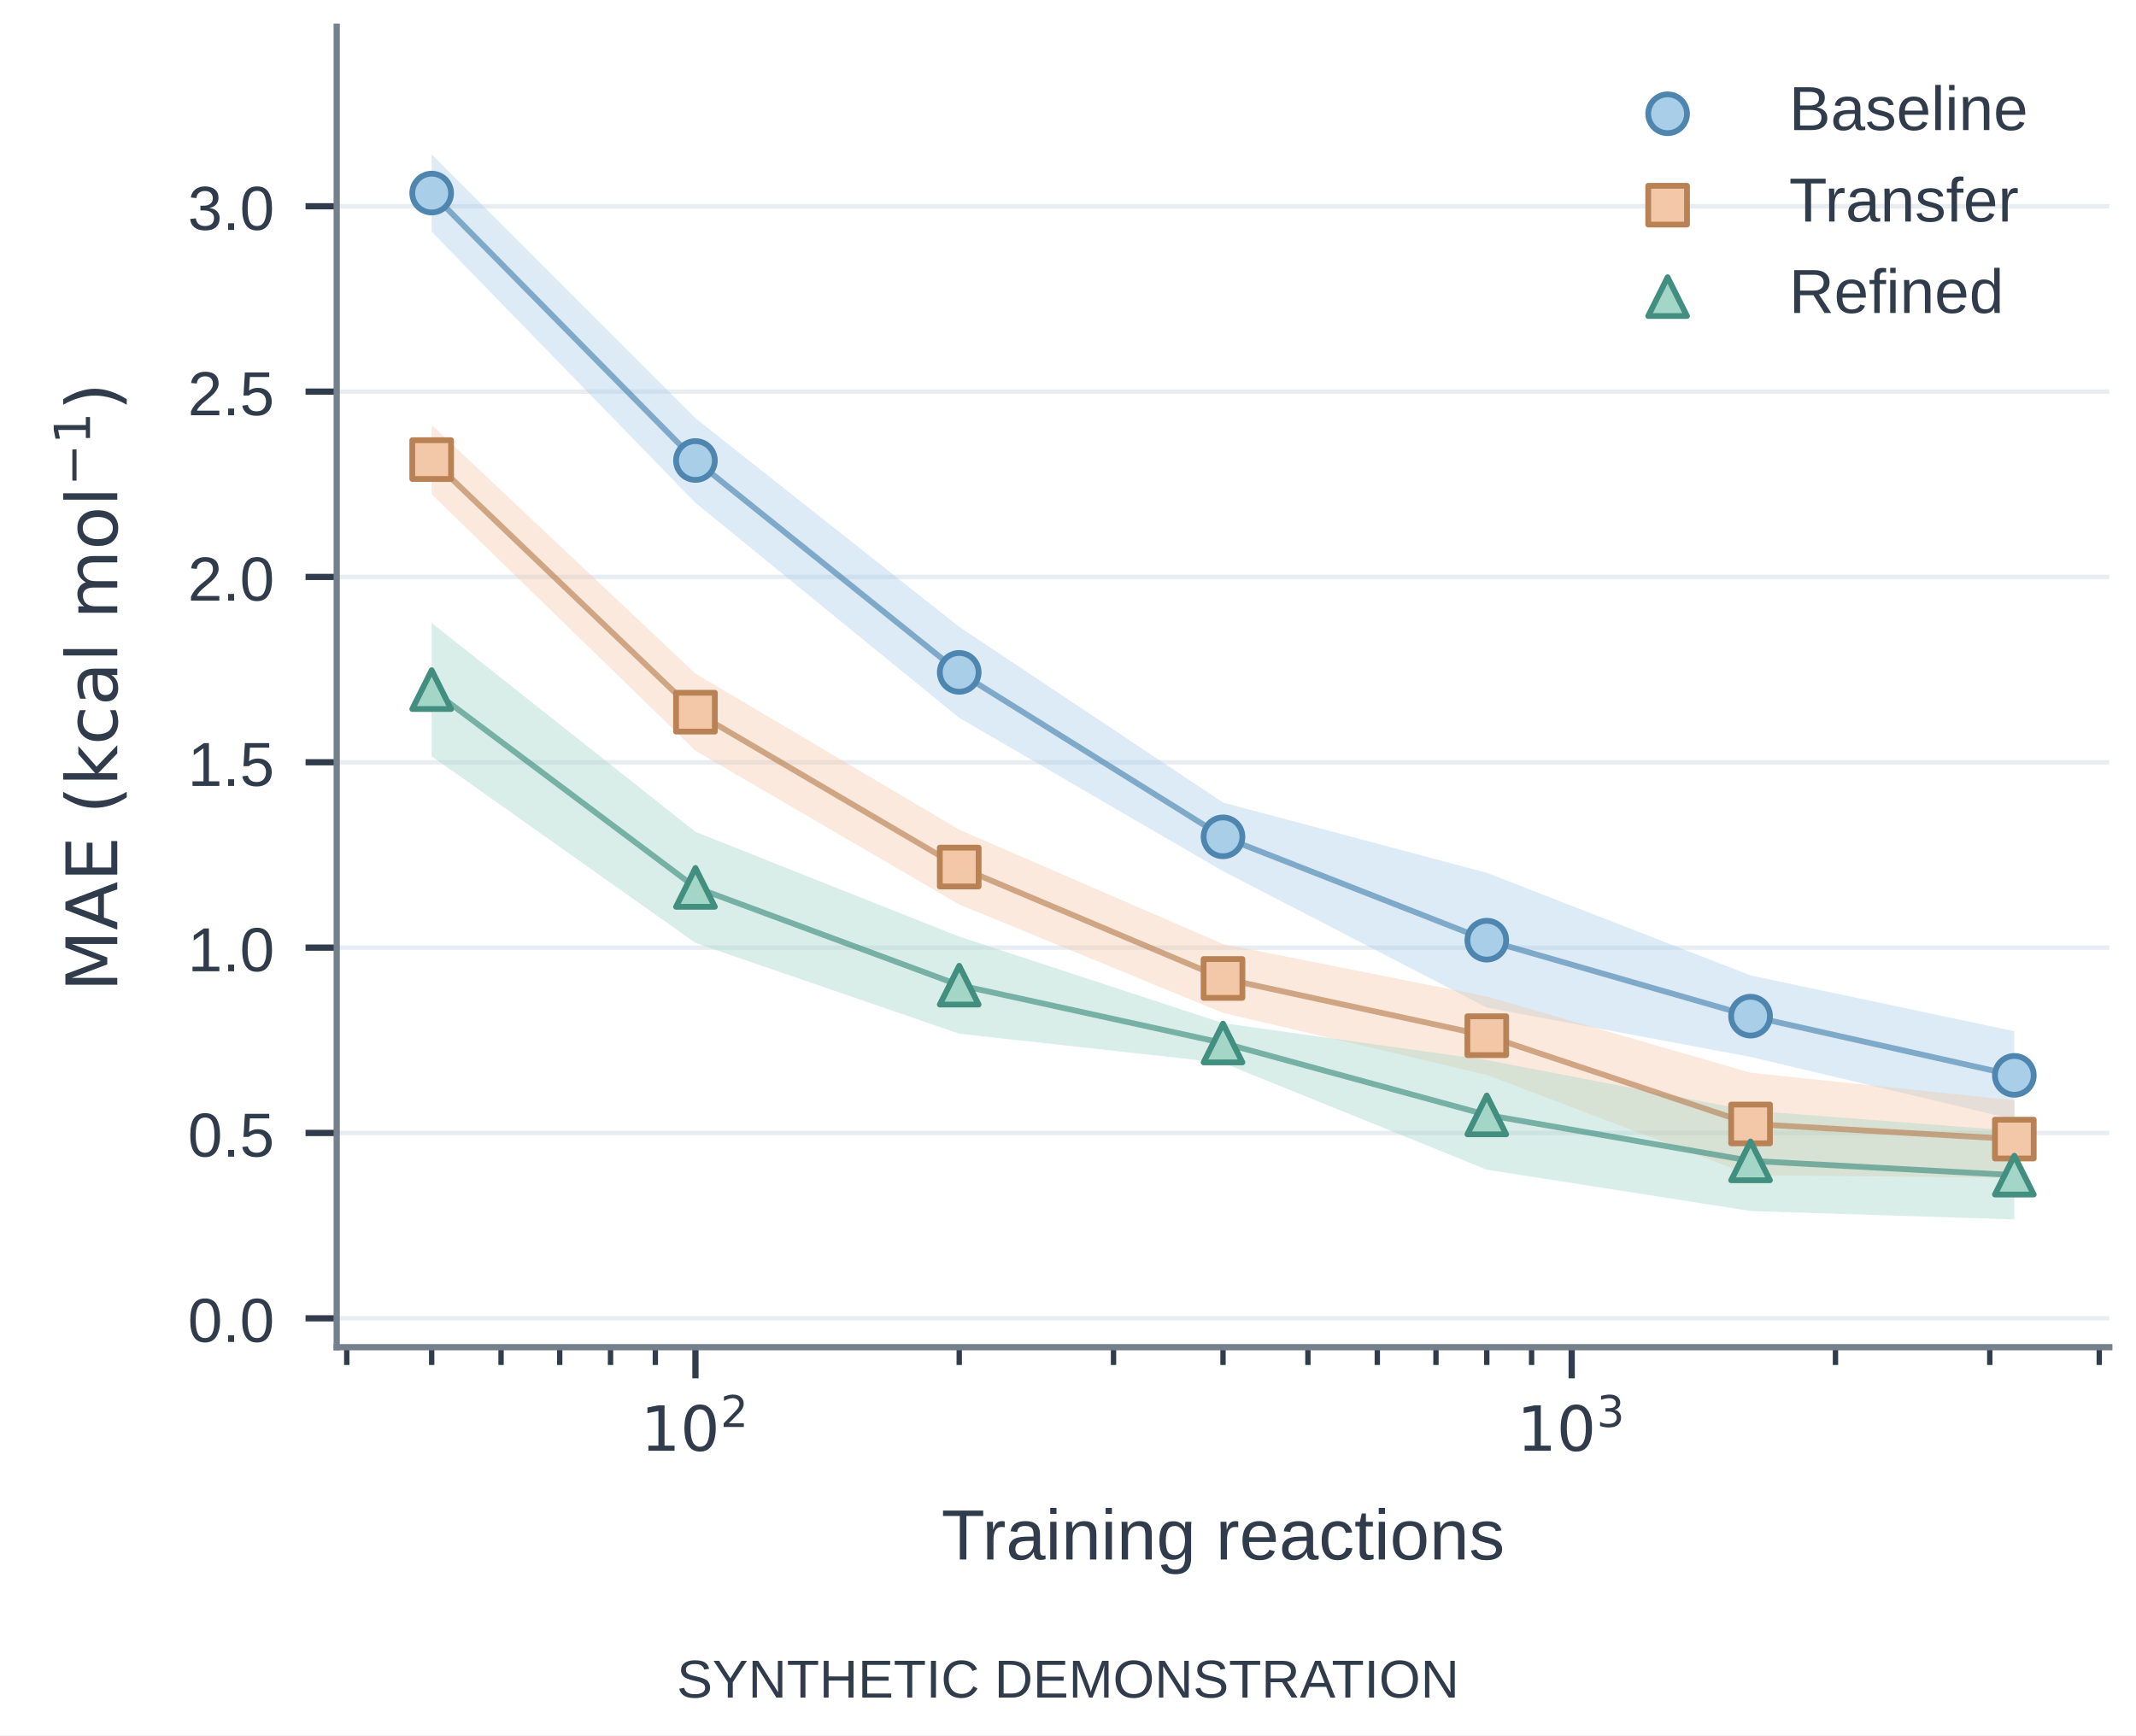
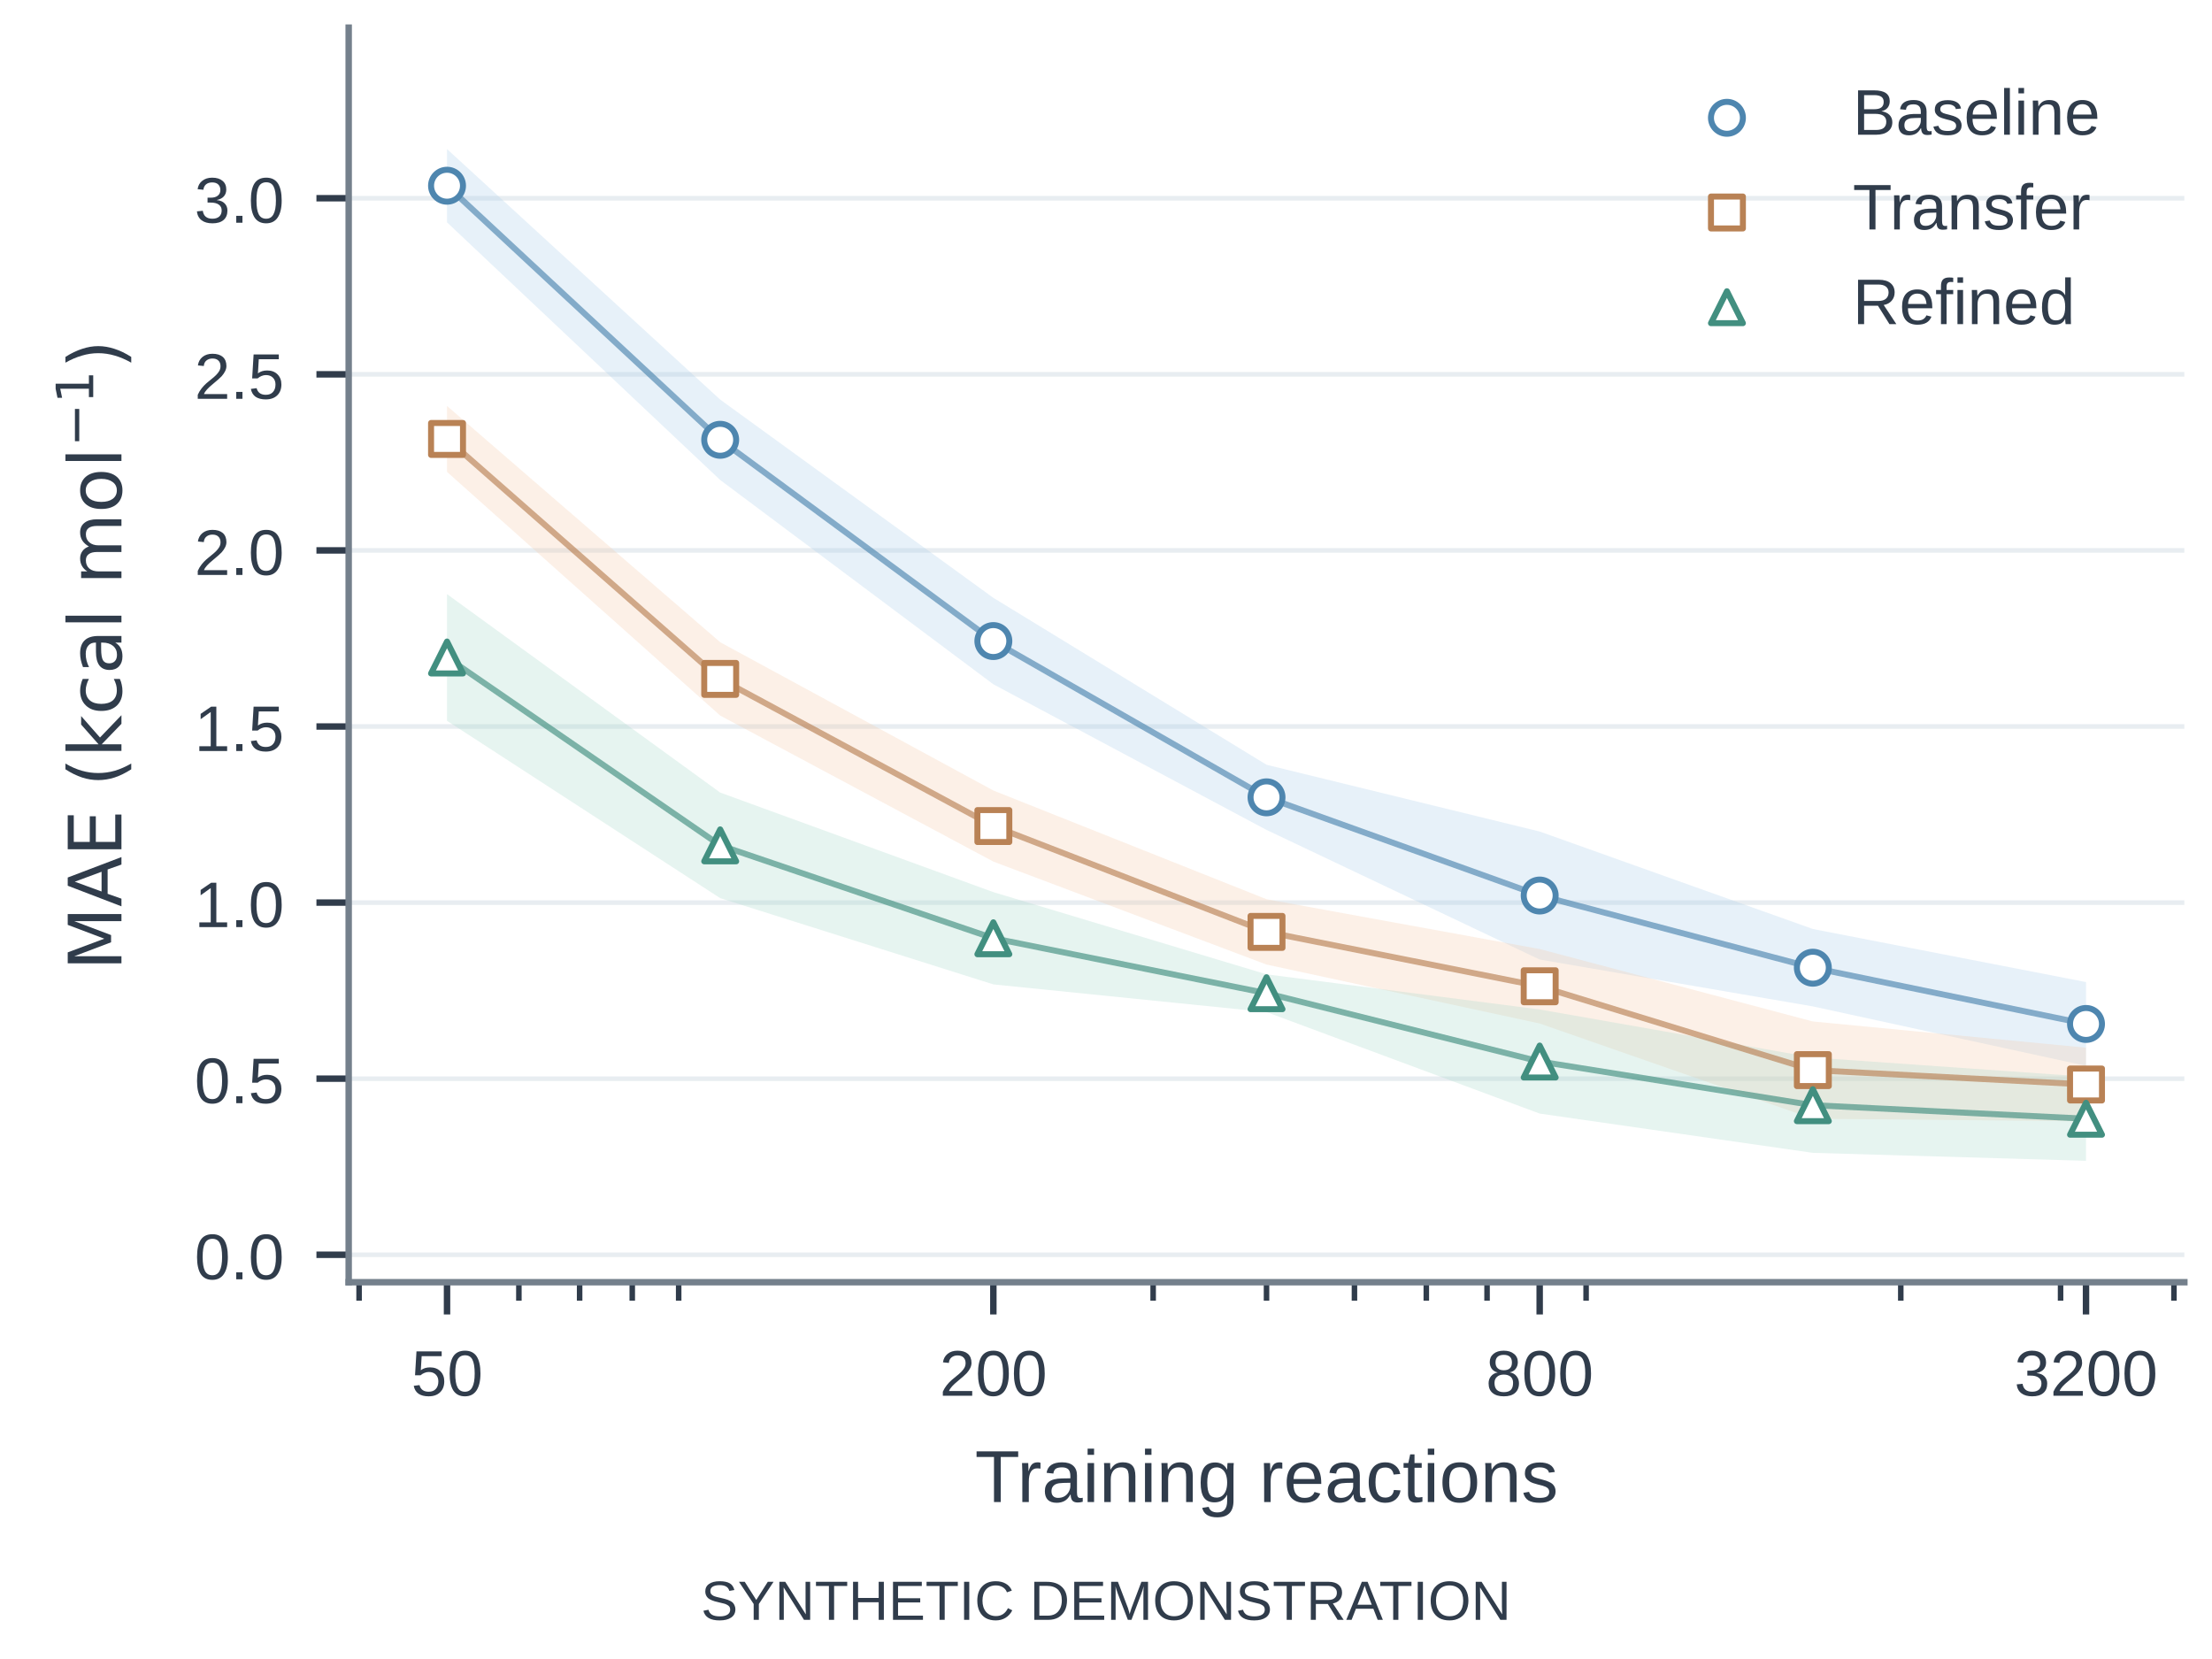
- <svg xmlns="http://www.w3.org/2000/svg" xmlns:xlink="http://www.w3.org/1999/xlink" width="240pt" height="195pt" viewBox="0 0 240 195" version="1.1">
+ <svg xmlns="http://www.w3.org/2000/svg" xmlns:xlink="http://www.w3.org/1999/xlink" width="240pt" height="180pt" viewBox="0 0 240 180" version="1.1">
  <defs>
    <style type="text/css">*{stroke-linejoin: round; stroke-linecap: butt}</style>
  </defs>
  <g id="figure_1">
    <g id="patch_1">
-       <path d="M 0 195  L 240 195  L 240 0  L 0 0  z " style="fill: #ffffff" />
+       <path d="M 0 180  L 240 180  L 240 0  L 0 0  z " style="fill: #ffffff" />
    </g>
    <g id="axes_1">
      <g id="patch_2">
-         <path d="M 37.832 151.383  L 237 151.383  L 237 3  L 37.832 3  z " style="fill: #ffffff" />
+         <path d="M 37.832 139.119  L 237 139.119  L 237 3  L 37.832 3  z " style="fill: #ffffff" />
      </g>
      <g id="matplotlib.axis_1">
        <g id="xtick_1">
          <g id="line2d_1">
            <defs>
-               <path id="mbc8577e9ad" d="M 0 0  L 0 3.5  " style="stroke: #303c4b; stroke-width: 0.7" />
+               <path id="m1148458320" d="M 0 0  L 0 3.5  " style="stroke: #303c4b; stroke-width: 0.7" />
            </defs>
            <g>
-               <use xlink:href="#mbc8577e9ad" x="78.14" y="151.383" style="fill: #303c4b; stroke: #303c4b; stroke-width: 0.7" />
+               <use xlink:href="#m1148458320" x="48.502" y="139.119" style="fill: #303c4b; stroke: #303c4b; stroke-width: 0.7" />
            </g>
          </g>
          <g id="text_1">
-             <g style="fill: #303c4b" transform="translate(71.97995 163.7022)">
-               <text>
-                 <tspan x="0" y="-0.678" style="font-size: 7px; font-family: 'DejaVu Sans'; fill: #303c4b">1</tspan>
-                 <tspan x="4.454" y="-0.678" style="font-size: 7px; font-family: 'DejaVu Sans'; fill: #303c4b">0</tspan>
-                 <tspan x="8.974" y="-3.358" style="font-size: 4.9px; font-family: 'DejaVu Sans'; fill: #303c4b">2</tspan>
-               </text>
-             </g>
+             <text style="font-size: 7px; font-family: 'Liberation Sans', 'DejaVu Sans', 'Arial', 'Helvetica', sans-serif; text-anchor: middle; fill: #303c4b" x="48.502" y="151.438" transform="rotate(-0 48.50193 151.4382)">50</text>
          </g>
        </g>
        <g id="xtick_2">
          <g id="line2d_2">
            <g>
-               <use xlink:href="#mbc8577e9ad" x="176.595" y="151.383" style="fill: #303c4b; stroke: #303c4b; stroke-width: 0.7" />
+               <use xlink:href="#m1148458320" x="107.778" y="139.119" style="fill: #303c4b; stroke: #303c4b; stroke-width: 0.7" />
            </g>
          </g>
          <g id="text_2">
-             <g style="fill: #303c4b" transform="translate(170.4353 163.7022)">
-               <text>
-                 <tspan x="0" y="-0.678" style="font-size: 7px; font-family: 'DejaVu Sans'; fill: #303c4b">1</tspan>
-                 <tspan x="4.454" y="-0.678" style="font-size: 7px; font-family: 'DejaVu Sans'; fill: #303c4b">0</tspan>
-                 <tspan x="8.974" y="-3.358" style="font-size: 4.9px; font-family: 'DejaVu Sans'; fill: #303c4b">3</tspan>
-               </text>
-             </g>
+             <text style="font-size: 7px; font-family: 'Liberation Sans', 'DejaVu Sans', 'Arial', 'Helvetica', sans-serif; text-anchor: middle; fill: #303c4b" x="107.778" y="151.438" transform="rotate(-0 107.778 151.4382)">200</text>
          </g>
        </g>
        <g id="xtick_3">
          <g id="line2d_3">
-             <defs>
-               <path id="m62c350e339" d="M 0 0  L 0 2  " style="stroke: #303c4b; stroke-width: 0.6" />
-             </defs>
-             <g>
-               <use xlink:href="#m62c350e339" x="38.961" y="151.383" style="fill: #303c4b; stroke: #303c4b; stroke-width: 0.6" />
-             </g>
+             <g>
+               <use xlink:href="#m1148458320" x="167.054" y="139.119" style="fill: #303c4b; stroke: #303c4b; stroke-width: 0.7" />
+             </g>
+           </g>
+           <g id="text_3">
+             <text style="font-size: 7px; font-family: 'Liberation Sans', 'DejaVu Sans', 'Arial', 'Helvetica', sans-serif; text-anchor: middle; fill: #303c4b" x="167.054" y="151.438" transform="rotate(-0 167.054 151.4382)">800</text>
          </g>
        </g>
        <g id="xtick_4">
          <g id="line2d_4">
            <g>
-               <use xlink:href="#m62c350e339" x="48.502" y="151.383" style="fill: #303c4b; stroke: #303c4b; stroke-width: 0.6" />
-             </g>
+               <use xlink:href="#m1148458320" x="226.33" y="139.119" style="fill: #303c4b; stroke: #303c4b; stroke-width: 0.7" />
+             </g>
+           </g>
+           <g id="text_4">
+             <text style="font-size: 7px; font-family: 'Liberation Sans', 'DejaVu Sans', 'Arial', 'Helvetica', sans-serif; text-anchor: middle; fill: #303c4b" x="226.33" y="151.438" transform="rotate(-0 226.3301 151.4382)">3200</text>
          </g>
        </g>
        <g id="xtick_5">
          <g id="line2d_5">
-             <g>
-               <use xlink:href="#m62c350e339" x="56.298" y="151.383" style="fill: #303c4b; stroke: #303c4b; stroke-width: 0.6" />
+             <defs>
+               <path id="m6e54d85620" d="M 0 0  L 0 2  " style="stroke: #303c4b; stroke-width: 0.6" />
+             </defs>
+             <g>
+               <use xlink:href="#m6e54d85620" x="38.961" y="139.119" style="fill: #303c4b; stroke: #303c4b; stroke-width: 0.6" />
            </g>
          </g>
        </g>
        <g id="xtick_6">
          <g id="line2d_6">
            <g>
-               <use xlink:href="#m62c350e339" x="62.889" y="151.383" style="fill: #303c4b; stroke: #303c4b; stroke-width: 0.6" />
+               <use xlink:href="#m6e54d85620" x="56.298" y="139.119" style="fill: #303c4b; stroke: #303c4b; stroke-width: 0.6" />
            </g>
          </g>
        </g>
        <g id="xtick_7">
          <g id="line2d_7">
            <g>
-               <use xlink:href="#m62c350e339" x="68.599" y="151.383" style="fill: #303c4b; stroke: #303c4b; stroke-width: 0.6" />
+               <use xlink:href="#m6e54d85620" x="62.889" y="139.119" style="fill: #303c4b; stroke: #303c4b; stroke-width: 0.6" />
            </g>
          </g>
        </g>
        <g id="xtick_8">
          <g id="line2d_8">
            <g>
-               <use xlink:href="#m62c350e339" x="73.635" y="151.383" style="fill: #303c4b; stroke: #303c4b; stroke-width: 0.6" />
+               <use xlink:href="#m6e54d85620" x="68.599" y="139.119" style="fill: #303c4b; stroke: #303c4b; stroke-width: 0.6" />
            </g>
          </g>
        </g>
        <g id="xtick_9">
          <g id="line2d_9">
            <g>
-               <use xlink:href="#m62c350e339" x="107.778" y="151.383" style="fill: #303c4b; stroke: #303c4b; stroke-width: 0.6" />
+               <use xlink:href="#m6e54d85620" x="73.635" y="139.119" style="fill: #303c4b; stroke: #303c4b; stroke-width: 0.6" />
            </g>
          </g>
        </g>
        <g id="xtick_10">
          <g id="line2d_10">
            <g>
-               <use xlink:href="#m62c350e339" x="125.115" y="151.383" style="fill: #303c4b; stroke: #303c4b; stroke-width: 0.6" />
+               <use xlink:href="#m6e54d85620" x="125.115" y="139.119" style="fill: #303c4b; stroke: #303c4b; stroke-width: 0.6" />
            </g>
          </g>
        </g>
        <g id="xtick_11">
          <g id="line2d_11">
            <g>
-               <use xlink:href="#m62c350e339" x="137.416" y="151.383" style="fill: #303c4b; stroke: #303c4b; stroke-width: 0.6" />
+               <use xlink:href="#m6e54d85620" x="137.416" y="139.119" style="fill: #303c4b; stroke: #303c4b; stroke-width: 0.6" />
            </g>
          </g>
        </g>
        <g id="xtick_12">
          <g id="line2d_12">
            <g>
-               <use xlink:href="#m62c350e339" x="146.957" y="151.383" style="fill: #303c4b; stroke: #303c4b; stroke-width: 0.6" />
+               <use xlink:href="#m6e54d85620" x="146.957" y="139.119" style="fill: #303c4b; stroke: #303c4b; stroke-width: 0.6" />
            </g>
          </g>
        </g>
        <g id="xtick_13">
          <g id="line2d_13">
            <g>
-               <use xlink:href="#m62c350e339" x="154.753" y="151.383" style="fill: #303c4b; stroke: #303c4b; stroke-width: 0.6" />
+               <use xlink:href="#m6e54d85620" x="154.753" y="139.119" style="fill: #303c4b; stroke: #303c4b; stroke-width: 0.6" />
            </g>
          </g>
        </g>
        <g id="xtick_14">
          <g id="line2d_14">
            <g>
-               <use xlink:href="#m62c350e339" x="161.344" y="151.383" style="fill: #303c4b; stroke: #303c4b; stroke-width: 0.6" />
+               <use xlink:href="#m6e54d85620" x="161.344" y="139.119" style="fill: #303c4b; stroke: #303c4b; stroke-width: 0.6" />
            </g>
          </g>
        </g>
        <g id="xtick_15">
          <g id="line2d_15">
            <g>
-               <use xlink:href="#m62c350e339" x="167.054" y="151.383" style="fill: #303c4b; stroke: #303c4b; stroke-width: 0.6" />
+               <use xlink:href="#m6e54d85620" x="172.09" y="139.119" style="fill: #303c4b; stroke: #303c4b; stroke-width: 0.6" />
            </g>
          </g>
        </g>
        <g id="xtick_16">
          <g id="line2d_16">
            <g>
-               <use xlink:href="#m62c350e339" x="172.09" y="151.383" style="fill: #303c4b; stroke: #303c4b; stroke-width: 0.6" />
+               <use xlink:href="#m6e54d85620" x="206.233" y="139.119" style="fill: #303c4b; stroke: #303c4b; stroke-width: 0.6" />
            </g>
          </g>
        </g>
        <g id="xtick_17">
          <g id="line2d_17">
            <g>
-               <use xlink:href="#m62c350e339" x="206.233" y="151.383" style="fill: #303c4b; stroke: #303c4b; stroke-width: 0.6" />
+               <use xlink:href="#m6e54d85620" x="223.57" y="139.119" style="fill: #303c4b; stroke: #303c4b; stroke-width: 0.6" />
            </g>
          </g>
        </g>
        <g id="xtick_18">
          <g id="line2d_18">
            <g>
-               <use xlink:href="#m62c350e339" x="223.57" y="151.383" style="fill: #303c4b; stroke: #303c4b; stroke-width: 0.6" />
-             </g>
-           </g>
-         </g>
-         <g id="xtick_19">
-           <g id="line2d_19">
-             <g>
-               <use xlink:href="#m62c350e339" x="235.871" y="151.383" style="fill: #303c4b; stroke: #303c4b; stroke-width: 0.6" />
-             </g>
-           </g>
-         </g>
-         <g id="text_3">
-           <text style="font-size: 8px; font-family: 'Liberation Sans', 'DejaVu Sans', 'Arial', 'Helvetica', sans-serif; text-anchor: middle; fill: #303c4b" x="137.416" y="175.237" transform="rotate(-0 137.416 175.2367)">Training reactions</text>
+               <use xlink:href="#m6e54d85620" x="235.871" y="139.119" style="fill: #303c4b; stroke: #303c4b; stroke-width: 0.6" />
+             </g>
+           </g>
+         </g>
+         <g id="text_5">
+           <text style="font-size: 8px; font-family: 'Liberation Sans', 'DejaVu Sans', 'Arial', 'Helvetica', sans-serif; text-anchor: middle; fill: #303c4b" x="137.416" y="162.973" transform="rotate(-0 137.416 162.9727)">Training reactions</text>
        </g>
      </g>
      <g id="matplotlib.axis_2">
        <g id="ytick_1">
+           <g id="line2d_19">
+             <path d="M 37.832 136.14  L 237 136.14  " clip-path="url(#p6b7a959093)" style="fill: none; stroke: #dce3e9; stroke-opacity: 0.65; stroke-width: 0.5; stroke-linecap: square" />
+           </g>
          <g id="line2d_20">
-             <path d="M 37.832 148.136  L 237 148.136  " clip-path="url(#p56d3d4e5ab)" style="fill: none; stroke: #dce3e9; stroke-opacity: 0.65; stroke-width: 0.5; stroke-linecap: square" />
-           </g>
+             <defs>
+               <path id="ma382455c4b" d="M 0 0  L -3.5 0  " style="stroke: #303c4b; stroke-width: 0.7" />
+             </defs>
+             <g>
+               <use xlink:href="#ma382455c4b" x="37.832" y="136.14" style="fill: #303c4b; stroke: #303c4b; stroke-width: 0.7" />
+             </g>
+           </g>
+           <g id="text_6">
+             <text style="font-size: 7px; font-family: 'Liberation Sans', 'DejaVu Sans', 'Arial', 'Helvetica', sans-serif; text-anchor: end; fill: #303c4b" x="30.832" y="138.8" transform="rotate(-0 30.83224 138.7997)">0.0</text>
+           </g>
+         </g>
+         <g id="ytick_2">
          <g id="line2d_21">
-             <defs>
-               <path id="m0d95d9ba75" d="M 0 0  L -3.5 0  " style="stroke: #303c4b; stroke-width: 0.7" />
-             </defs>
-             <g>
-               <use xlink:href="#m0d95d9ba75" x="37.832" y="148.136" style="fill: #303c4b; stroke: #303c4b; stroke-width: 0.7" />
-             </g>
-           </g>
-           <g id="text_4">
-             <text style="font-size: 7px; font-family: 'Liberation Sans', 'DejaVu Sans', 'Arial', 'Helvetica', sans-serif; text-anchor: end; fill: #303c4b" x="30.832" y="150.795" transform="rotate(-0 30.83224 150.7953)">0.0</text>
-           </g>
-         </g>
-         <g id="ytick_2">
+             <path d="M 37.832 117.035  L 237 117.035  " clip-path="url(#p6b7a959093)" style="fill: none; stroke: #dce3e9; stroke-opacity: 0.65; stroke-width: 0.5; stroke-linecap: square" />
+           </g>
          <g id="line2d_22">
-             <path d="M 37.832 127.309  L 237 127.309  " clip-path="url(#p56d3d4e5ab)" style="fill: none; stroke: #dce3e9; stroke-opacity: 0.65; stroke-width: 0.5; stroke-linecap: square" />
-           </g>
+             <g>
+               <use xlink:href="#ma382455c4b" x="37.832" y="117.035" style="fill: #303c4b; stroke: #303c4b; stroke-width: 0.7" />
+             </g>
+           </g>
+           <g id="text_7">
+             <text style="font-size: 7px; font-family: 'Liberation Sans', 'DejaVu Sans', 'Arial', 'Helvetica', sans-serif; text-anchor: end; fill: #303c4b" x="30.832" y="119.694" transform="rotate(-0 30.83224 119.6944)">0.5</text>
+           </g>
+         </g>
+         <g id="ytick_3">
          <g id="line2d_23">
-             <g>
-               <use xlink:href="#m0d95d9ba75" x="37.832" y="127.309" style="fill: #303c4b; stroke: #303c4b; stroke-width: 0.7" />
-             </g>
-           </g>
-           <g id="text_5">
-             <text style="font-size: 7px; font-family: 'Liberation Sans', 'DejaVu Sans', 'Arial', 'Helvetica', sans-serif; text-anchor: end; fill: #303c4b" x="30.832" y="129.969" transform="rotate(-0 30.83224 129.9686)">0.5</text>
-           </g>
-         </g>
-         <g id="ytick_3">
+             <path d="M 37.832 97.93  L 237 97.93  " clip-path="url(#p6b7a959093)" style="fill: none; stroke: #dce3e9; stroke-opacity: 0.65; stroke-width: 0.5; stroke-linecap: square" />
+           </g>
          <g id="line2d_24">
-             <path d="M 37.832 106.483  L 237 106.483  " clip-path="url(#p56d3d4e5ab)" style="fill: none; stroke: #dce3e9; stroke-opacity: 0.65; stroke-width: 0.5; stroke-linecap: square" />
-           </g>
+             <g>
+               <use xlink:href="#ma382455c4b" x="37.832" y="97.93" style="fill: #303c4b; stroke: #303c4b; stroke-width: 0.7" />
+             </g>
+           </g>
+           <g id="text_8">
+             <text style="font-size: 7px; font-family: 'Liberation Sans', 'DejaVu Sans', 'Arial', 'Helvetica', sans-serif; text-anchor: end; fill: #303c4b" x="30.832" y="100.589" transform="rotate(-0 30.83224 100.5891)">1.0</text>
+           </g>
+         </g>
+         <g id="ytick_4">
          <g id="line2d_25">
-             <g>
-               <use xlink:href="#m0d95d9ba75" x="37.832" y="106.483" style="fill: #303c4b; stroke: #303c4b; stroke-width: 0.7" />
-             </g>
-           </g>
-           <g id="text_6">
-             <text style="font-size: 7px; font-family: 'Liberation Sans', 'DejaVu Sans', 'Arial', 'Helvetica', sans-serif; text-anchor: end; fill: #303c4b" x="30.832" y="109.142" transform="rotate(-0 30.83224 109.142)">1.0</text>
-           </g>
-         </g>
-         <g id="ytick_4">
+             <path d="M 37.832 78.824  L 237 78.824  " clip-path="url(#p6b7a959093)" style="fill: none; stroke: #dce3e9; stroke-opacity: 0.65; stroke-width: 0.5; stroke-linecap: square" />
+           </g>
          <g id="line2d_26">
-             <path d="M 37.832 85.656  L 237 85.656  " clip-path="url(#p56d3d4e5ab)" style="fill: none; stroke: #dce3e9; stroke-opacity: 0.65; stroke-width: 0.5; stroke-linecap: square" />
-           </g>
+             <g>
+               <use xlink:href="#ma382455c4b" x="37.832" y="78.824" style="fill: #303c4b; stroke: #303c4b; stroke-width: 0.7" />
+             </g>
+           </g>
+           <g id="text_9">
+             <text style="font-size: 7px; font-family: 'Liberation Sans', 'DejaVu Sans', 'Arial', 'Helvetica', sans-serif; text-anchor: end; fill: #303c4b" x="30.832" y="81.484" transform="rotate(-0 30.83224 81.48384)">1.5</text>
+           </g>
+         </g>
+         <g id="ytick_5">
          <g id="line2d_27">
-             <g>
-               <use xlink:href="#m0d95d9ba75" x="37.832" y="85.656" style="fill: #303c4b; stroke: #303c4b; stroke-width: 0.7" />
-             </g>
-           </g>
-           <g id="text_7">
-             <text style="font-size: 7px; font-family: 'Liberation Sans', 'DejaVu Sans', 'Arial', 'Helvetica', sans-serif; text-anchor: end; fill: #303c4b" x="30.832" y="88.315" transform="rotate(-0 30.83224 88.31542)">1.5</text>
-           </g>
-         </g>
-         <g id="ytick_5">
+             <path d="M 37.832 59.719  L 237 59.719  " clip-path="url(#p6b7a959093)" style="fill: none; stroke: #dce3e9; stroke-opacity: 0.65; stroke-width: 0.5; stroke-linecap: square" />
+           </g>
          <g id="line2d_28">
-             <path d="M 37.832 64.829  L 237 64.829  " clip-path="url(#p56d3d4e5ab)" style="fill: none; stroke: #dce3e9; stroke-opacity: 0.65; stroke-width: 0.5; stroke-linecap: square" />
-           </g>
+             <g>
+               <use xlink:href="#ma382455c4b" x="37.832" y="59.719" style="fill: #303c4b; stroke: #303c4b; stroke-width: 0.7" />
+             </g>
+           </g>
+           <g id="text_10">
+             <text style="font-size: 7px; font-family: 'Liberation Sans', 'DejaVu Sans', 'Arial', 'Helvetica', sans-serif; text-anchor: end; fill: #303c4b" x="30.832" y="62.379" transform="rotate(-0 30.83224 62.37857)">2.0</text>
+           </g>
+         </g>
+         <g id="ytick_6">
          <g id="line2d_29">
-             <g>
-               <use xlink:href="#m0d95d9ba75" x="37.832" y="64.829" style="fill: #303c4b; stroke: #303c4b; stroke-width: 0.7" />
-             </g>
-           </g>
-           <g id="text_8">
-             <text style="font-size: 7px; font-family: 'Liberation Sans', 'DejaVu Sans', 'Arial', 'Helvetica', sans-serif; text-anchor: end; fill: #303c4b" x="30.832" y="67.489" transform="rotate(-0 30.83224 67.4888)">2.0</text>
-           </g>
-         </g>
-         <g id="ytick_6">
+             <path d="M 37.832 40.614  L 237 40.614  " clip-path="url(#p6b7a959093)" style="fill: none; stroke: #dce3e9; stroke-opacity: 0.65; stroke-width: 0.5; stroke-linecap: square" />
+           </g>
          <g id="line2d_30">
-             <path d="M 37.832 44.003  L 237 44.003  " clip-path="url(#p56d3d4e5ab)" style="fill: none; stroke: #dce3e9; stroke-opacity: 0.65; stroke-width: 0.5; stroke-linecap: square" />
-           </g>
+             <g>
+               <use xlink:href="#ma382455c4b" x="37.832" y="40.614" style="fill: #303c4b; stroke: #303c4b; stroke-width: 0.7" />
+             </g>
+           </g>
+           <g id="text_11">
+             <text style="font-size: 7px; font-family: 'Liberation Sans', 'DejaVu Sans', 'Arial', 'Helvetica', sans-serif; text-anchor: end; fill: #303c4b" x="30.832" y="43.273" transform="rotate(-0 30.83224 43.27329)">2.5</text>
+           </g>
+         </g>
+         <g id="ytick_7">
          <g id="line2d_31">
-             <g>
-               <use xlink:href="#m0d95d9ba75" x="37.832" y="44.003" style="fill: #303c4b; stroke: #303c4b; stroke-width: 0.7" />
-             </g>
-           </g>
-           <g id="text_9">
-             <text style="font-size: 7px; font-family: 'Liberation Sans', 'DejaVu Sans', 'Arial', 'Helvetica', sans-serif; text-anchor: end; fill: #303c4b" x="30.832" y="46.662" transform="rotate(-0 30.83224 46.66219)">2.5</text>
-           </g>
-         </g>
-         <g id="ytick_7">
+             <path d="M 37.832 21.509  L 237 21.509  " clip-path="url(#p6b7a959093)" style="fill: none; stroke: #dce3e9; stroke-opacity: 0.65; stroke-width: 0.5; stroke-linecap: square" />
+           </g>
          <g id="line2d_32">
-             <path d="M 37.832 23.176  L 237 23.176  " clip-path="url(#p56d3d4e5ab)" style="fill: none; stroke: #dce3e9; stroke-opacity: 0.65; stroke-width: 0.5; stroke-linecap: square" />
-           </g>
-           <g id="line2d_33">
-             <g>
-               <use xlink:href="#m0d95d9ba75" x="37.832" y="23.176" style="fill: #303c4b; stroke: #303c4b; stroke-width: 0.7" />
-             </g>
-           </g>
-           <g id="text_10">
-             <text style="font-size: 7px; font-family: 'Liberation Sans', 'DejaVu Sans', 'Arial', 'Helvetica', sans-serif; text-anchor: end; fill: #303c4b" x="30.832" y="25.836" transform="rotate(-0 30.83224 25.83558)">3.0</text>
-           </g>
-         </g>
-         <g id="text_11">
-           <g style="fill: #303c4b" transform="translate(14.0363 111.4318) rotate(-90)">
+             <g>
+               <use xlink:href="#ma382455c4b" x="37.832" y="21.509" style="fill: #303c4b; stroke: #303c4b; stroke-width: 0.7" />
+             </g>
+           </g>
+           <g id="text_12">
+             <text style="font-size: 7px; font-family: 'Liberation Sans', 'DejaVu Sans', 'Arial', 'Helvetica', sans-serif; text-anchor: end; fill: #303c4b" x="30.832" y="24.168" transform="rotate(-0 30.83224 24.16802)">3.0</text>
+           </g>
+         </g>
+         <g id="text_13">
+           <g style="fill: #303c4b" transform="translate(14.0363 105.2998) rotate(-90)">
            <text>
              <tspan x="0" y="-0.858" style="font-size: 8px; font-family: 'DejaVu Sans'; fill: #303c4b">M</tspan>
              <tspan x="6.902" y="-0.858" style="font-size: 8px; font-family: 'DejaVu Sans'; fill: #303c4b">A</tspan>
              <tspan x="12.375" y="-0.858" style="font-size: 8px; font-family: 'DejaVu Sans'; fill: #303c4b">E</tspan>
              <tspan x="17.43" y="-0.858" style="font-size: 8px; font-family: 'DejaVu Sans'; fill: #303c4b"> </tspan>
              <tspan x="19.973" y="-0.858" style="font-size: 8px; font-family: 'DejaVu Sans'; fill: #303c4b">(</tspan>
              <tspan x="23.094" y="-0.858" style="font-size: 8px; font-family: 'DejaVu Sans'; fill: #303c4b">k</tspan>
              <tspan x="27.727" y="-0.858" style="font-size: 8px; font-family: 'DejaVu Sans'; fill: #303c4b">c</tspan>
              <tspan x="32.125" y="-0.858" style="font-size: 8px; font-family: 'DejaVu Sans'; fill: #303c4b">a</tspan>
              <tspan x="37.027" y="-0.858" style="font-size: 8px; font-family: 'DejaVu Sans'; fill: #303c4b">l</tspan>
              <tspan x="41.848" y="-0.858" style="font-size: 8px; font-family: 'DejaVu Sans'; fill: #303c4b">m</tspan>
              <tspan x="49.641" y="-0.858" style="font-size: 8px; font-family: 'DejaVu Sans'; fill: #303c4b">o</tspan>
              <tspan x="54.535" y="-0.858" style="font-size: 8px; font-family: 'DejaVu Sans'; fill: #303c4b">l</tspan>
              <tspan x="65.308" y="-0.858" style="font-size: 8px; font-family: 'DejaVu Sans'; fill: #303c4b">)</tspan>
              <tspan x="56.834" y="-3.92" style="font-size: 5.6px; font-family: 'DejaVu Sans'; fill: #303c4b">−</tspan>
              <tspan x="61.527" y="-3.92" style="font-size: 5.6px; font-family: 'DejaVu Sans'; fill: #303c4b">1</tspan>
            </text>
          </g>
        </g>
      </g>
      <g id="FillBetweenPolyCollection_1">
        <defs>
-           <path id="m51afe710c0" d="M 48.502 -177.64  L 48.502 -168.969  L 78.14 -138.499  L 107.778 -114.335  L 137.416 -97.113  L 167.054 -81.781  L 196.692 -76.238  L 226.33 -69.207  L 226.33 -79.117  L 226.33 -79.117  L 196.692 -85.393  L 167.054 -96.922  L 137.416 -104.818  L 107.778 -124.561  L 78.14 -148.008  L 48.502 -177.64  z " />
-         </defs>
-         <g clip-path="url(#p56d3d4e5ab)">
-           <use xlink:href="#m51afe710c0" x="0" y="195" style="fill: #a8cee8; fill-opacity: 0.4" />
+           <path id="m7d1d3491f7" d="M 48.502 -163.827  L 48.502 -155.872  L 78.14 -127.921  L 107.778 -105.754  L 137.416 -89.956  L 167.054 -75.891  L 196.692 -70.806  L 226.33 -64.356  L 226.33 -73.447  L 226.33 -73.447  L 196.692 -79.204  L 167.054 -89.78  L 137.416 -97.024  L 107.778 -115.135  L 78.14 -136.644  L 48.502 -163.827  z " />
+         </defs>
+         <g clip-path="url(#p6b7a959093)">
+           <use xlink:href="#m7d1d3491f7" x="0" y="180" style="fill: #a8cee8; fill-opacity: 0.28" />
        </g>
      </g>
      <g id="FillBetweenPolyCollection_2">
        <defs>
-           <path id="md5d9dc5ac6" d="M 48.502 -147.252  L 48.502 -139.455  L 78.14 -110.638  L 107.778 -93.365  L 137.416 -81.188  L 167.054 -74.216  L 196.692 -62.951  L 226.33 -62.648  L 226.33 -71.355  L 226.33 -71.355  L 196.692 -74.457  L 167.054 -83.022  L 137.416 -88.916  L 107.778 -101.774  L 78.14 -119.309  L 48.502 -147.252  z " />
-         </defs>
-         <g clip-path="url(#p56d3d4e5ab)">
-           <use xlink:href="#md5d9dc5ac6" x="0" y="195" style="fill: #f3c8a8; fill-opacity: 0.4" />
+           <path id="mfe6d212eaf" d="M 48.502 -135.951  L 48.502 -128.798  L 78.14 -102.363  L 107.778 -86.518  L 137.416 -75.347  L 167.054 -68.951  L 196.692 -58.617  L 226.33 -58.339  L 226.33 -66.326  L 226.33 -66.326  L 196.692 -69.172  L 167.054 -77.029  L 137.416 -82.436  L 107.778 -94.231  L 78.14 -110.317  L 48.502 -135.951  z " />
+         </defs>
+         <g clip-path="url(#p6b7a959093)">
+           <use xlink:href="#mfe6d212eaf" x="0" y="180" style="fill: #f3c8a8; fill-opacity: 0.28" />
        </g>
      </g>
      <g id="FillBetweenPolyCollection_3">
        <defs>
-           <path id="m2786e2089a" d="M 48.502 -124.998  L 48.502 -110.017  L 78.14 -89.042  L 107.778 -78.841  L 137.416 -75.567  L 167.054 -63.563  L 196.692 -58.917  L 226.33 -57.976  L 226.33 -67.929  L 226.33 -67.929  L 196.692 -70.195  L 167.054 -75.875  L 137.416 -80.033  L 107.778 -89.755  L 78.14 -101.529  L 48.502 -124.998  z " />
-         </defs>
-         <g clip-path="url(#p56d3d4e5ab)">
-           <use xlink:href="#m2786e2089a" x="0" y="195" style="fill: #a4d6c8; fill-opacity: 0.4" />
-         </g>
+           <path id="m9dbc26dd30" d="M 48.502 -115.536  L 48.502 -101.793  L 78.14 -82.552  L 107.778 -73.194  L 137.416 -70.19  L 167.054 -59.178  L 196.692 -54.917  L 226.33 -54.054  L 226.33 -63.183  L 226.33 -63.183  L 196.692 -65.262  L 167.054 -70.473  L 137.416 -74.287  L 107.778 -83.205  L 78.14 -94.007  L 48.502 -115.536  z " />
+         </defs>
+         <g clip-path="url(#p6b7a959093)">
+           <use xlink:href="#m9dbc26dd30" x="0" y="180" style="fill: #a4d6c8; fill-opacity: 0.28" />
+         </g>
+       </g>
+       <g id="line2d_33">
+         <path d="M 48.502 20.15  L 78.14 47.717  L 107.778 69.555  L 137.416 86.51  L 167.054 97.164  L 196.692 104.995  L 226.33 111.098  " clip-path="url(#p6b7a959093)" style="fill: none; stroke: #4e86af; stroke-opacity: 0.65; stroke-width: 0.65; stroke-linecap: square" />
      </g>
      <g id="line2d_34">
-         <path d="M 48.502 21.696  L 78.14 51.746  L 107.778 75.552  L 137.416 94.034  L 167.054 105.648  L 196.692 114.185  L 226.33 120.838  " clip-path="url(#p56d3d4e5ab)" style="fill: none; stroke: #4e86af; stroke-opacity: 0.65; stroke-width: 0.65; stroke-linecap: square" />
+         <path d="M 48.502 47.626  L 78.14 73.66  L 107.778 89.626  L 137.416 101.109  L 167.054 107.01  L 196.692 116.106  L 226.33 117.668  " clip-path="url(#p6b7a959093)" style="fill: none; stroke: #b98255; stroke-opacity: 0.65; stroke-width: 0.65; stroke-linecap: square" />
      </g>
      <g id="line2d_35">
-         <path d="M 48.502 51.646  L 78.14 80.026  L 107.778 97.43  L 137.416 109.948  L 167.054 116.381  L 196.692 126.296  L 226.33 127.999  " clip-path="url(#p56d3d4e5ab)" style="fill: none; stroke: #b98255; stroke-opacity: 0.65; stroke-width: 0.65; stroke-linecap: square" />
-       </g>
-       <g id="line2d_36">
-         <path d="M 48.502 77.492  L 78.14 99.714  L 107.778 110.702  L 137.416 117.2  L 167.054 125.281  L 196.692 130.444  L 226.33 132.047  " clip-path="url(#p56d3d4e5ab)" style="fill: none; stroke: #428f80; stroke-opacity: 0.65; stroke-width: 0.65; stroke-linecap: square" />
+         <path d="M 48.502 71.336  L 78.14 91.721  L 107.778 101.801  L 137.416 107.762  L 167.054 115.174  L 196.692 119.911  L 226.33 121.382  " clip-path="url(#p6b7a959093)" style="fill: none; stroke: #428f80; stroke-opacity: 0.65; stroke-width: 0.65; stroke-linecap: square" />
      </g>
      <g id="patch_3">
-         <path d="M 37.832 151.383  L 37.832 3  " style="fill: none; stroke: #74808c; stroke-width: 0.7; stroke-linejoin: miter; stroke-linecap: square" />
+         <path d="M 37.832 139.119  L 37.832 3  " style="fill: none; stroke: #74808c; stroke-width: 0.7; stroke-linejoin: miter; stroke-linecap: square" />
      </g>
      <g id="patch_4">
-         <path d="M 37.832 151.383  L 237 151.383  " style="fill: none; stroke: #74808c; stroke-width: 0.7; stroke-linejoin: miter; stroke-linecap: square" />
+         <path d="M 37.832 139.119  L 237 139.119  " style="fill: none; stroke: #74808c; stroke-width: 0.7; stroke-linejoin: miter; stroke-linecap: square" />
      </g>
      <g id="PathCollection_1">
        <defs>
-           <path id="m5e3a400946" d="M 0 2.179  C 0.578 2.179 1.132 1.95 1.541 1.541  C 1.95 1.132 2.179 0.578 2.179 0  C 2.179 -0.578 1.95 -1.132 1.541 -1.541  C 1.132 -1.95 0.578 -2.179 0 -2.179  C -0.578 -2.179 -1.132 -1.95 -1.541 -1.541  C -1.95 -1.132 -2.179 -0.578 -2.179 0  C -2.179 0.578 -1.95 1.132 -1.541 1.541  C -1.132 1.95 -0.578 2.179 0 2.179  z " style="stroke: #4e86af; stroke-width: 0.65" />
-         </defs>
-         <g clip-path="url(#p56d3d4e5ab)">
-           <use xlink:href="#m5e3a400946" x="48.502" y="21.696" style="fill: #a8cee8; stroke: #4e86af; stroke-width: 0.65" />
-           <use xlink:href="#m5e3a400946" x="78.14" y="51.746" style="fill: #a8cee8; stroke: #4e86af; stroke-width: 0.65" />
-           <use xlink:href="#m5e3a400946" x="107.778" y="75.552" style="fill: #a8cee8; stroke: #4e86af; stroke-width: 0.65" />
-           <use xlink:href="#m5e3a400946" x="137.416" y="94.034" style="fill: #a8cee8; stroke: #4e86af; stroke-width: 0.65" />
-           <use xlink:href="#m5e3a400946" x="167.054" y="105.648" style="fill: #a8cee8; stroke: #4e86af; stroke-width: 0.65" />
-           <use xlink:href="#m5e3a400946" x="196.692" y="114.185" style="fill: #a8cee8; stroke: #4e86af; stroke-width: 0.65" />
-           <use xlink:href="#m5e3a400946" x="226.33" y="120.838" style="fill: #a8cee8; stroke: #4e86af; stroke-width: 0.65" />
+           <path id="ma0aff379ed" d="M 0 1.732  C 0.459 1.732 0.9 1.55 1.225 1.225  C 1.55 0.9 1.732 0.459 1.732 0  C 1.732 -0.459 1.55 -0.9 1.225 -1.225  C 0.9 -1.55 0.459 -1.732 0 -1.732  C -0.459 -1.732 -0.9 -1.55 -1.225 -1.225  C -1.55 -0.9 -1.732 -0.459 -1.732 0  C -1.732 0.459 -1.55 0.9 -1.225 1.225  C -0.9 1.55 -0.459 1.732 0 1.732  z " style="stroke: #4e86af; stroke-width: 0.65" />
+         </defs>
+         <g clip-path="url(#p6b7a959093)">
+           <use xlink:href="#ma0aff379ed" x="48.502" y="20.15" style="fill: #ffffff; stroke: #4e86af; stroke-width: 0.65" />
+           <use xlink:href="#ma0aff379ed" x="78.14" y="47.717" style="fill: #ffffff; stroke: #4e86af; stroke-width: 0.65" />
+           <use xlink:href="#ma0aff379ed" x="107.778" y="69.555" style="fill: #ffffff; stroke: #4e86af; stroke-width: 0.65" />
+           <use xlink:href="#ma0aff379ed" x="137.416" y="86.51" style="fill: #ffffff; stroke: #4e86af; stroke-width: 0.65" />
+           <use xlink:href="#ma0aff379ed" x="167.054" y="97.164" style="fill: #ffffff; stroke: #4e86af; stroke-width: 0.65" />
+           <use xlink:href="#ma0aff379ed" x="196.692" y="104.995" style="fill: #ffffff; stroke: #4e86af; stroke-width: 0.65" />
+           <use xlink:href="#ma0aff379ed" x="226.33" y="111.098" style="fill: #ffffff; stroke: #4e86af; stroke-width: 0.65" />
        </g>
      </g>
      <g id="PathCollection_2">
        <defs>
-           <path id="m8357708bae" d="M -2.179 2.179  L 2.179 2.179  L 2.179 -2.179  L -2.179 -2.179  z " style="stroke: #b98255; stroke-width: 0.65" />
-         </defs>
-         <g clip-path="url(#p56d3d4e5ab)">
-           <use xlink:href="#m8357708bae" x="48.502" y="51.646" style="fill: #f3c8a8; stroke: #b98255; stroke-width: 0.65" />
-           <use xlink:href="#m8357708bae" x="78.14" y="80.026" style="fill: #f3c8a8; stroke: #b98255; stroke-width: 0.65" />
-           <use xlink:href="#m8357708bae" x="107.778" y="97.43" style="fill: #f3c8a8; stroke: #b98255; stroke-width: 0.65" />
-           <use xlink:href="#m8357708bae" x="137.416" y="109.948" style="fill: #f3c8a8; stroke: #b98255; stroke-width: 0.65" />
-           <use xlink:href="#m8357708bae" x="167.054" y="116.381" style="fill: #f3c8a8; stroke: #b98255; stroke-width: 0.65" />
-           <use xlink:href="#m8357708bae" x="196.692" y="126.296" style="fill: #f3c8a8; stroke: #b98255; stroke-width: 0.65" />
-           <use xlink:href="#m8357708bae" x="226.33" y="127.999" style="fill: #f3c8a8; stroke: #b98255; stroke-width: 0.65" />
+           <path id="m61b06a1d7a" d="M -1.732 1.732  L 1.732 1.732  L 1.732 -1.732  L -1.732 -1.732  z " style="stroke: #b98255; stroke-width: 0.65" />
+         </defs>
+         <g clip-path="url(#p6b7a959093)">
+           <use xlink:href="#m61b06a1d7a" x="48.502" y="47.626" style="fill: #ffffff; stroke: #b98255; stroke-width: 0.65" />
+           <use xlink:href="#m61b06a1d7a" x="78.14" y="73.66" style="fill: #ffffff; stroke: #b98255; stroke-width: 0.65" />
+           <use xlink:href="#m61b06a1d7a" x="107.778" y="89.626" style="fill: #ffffff; stroke: #b98255; stroke-width: 0.65" />
+           <use xlink:href="#m61b06a1d7a" x="137.416" y="101.109" style="fill: #ffffff; stroke: #b98255; stroke-width: 0.65" />
+           <use xlink:href="#m61b06a1d7a" x="167.054" y="107.01" style="fill: #ffffff; stroke: #b98255; stroke-width: 0.65" />
+           <use xlink:href="#m61b06a1d7a" x="196.692" y="116.106" style="fill: #ffffff; stroke: #b98255; stroke-width: 0.65" />
+           <use xlink:href="#m61b06a1d7a" x="226.33" y="117.668" style="fill: #ffffff; stroke: #b98255; stroke-width: 0.65" />
        </g>
      </g>
      <g id="PathCollection_3">
        <defs>
-           <path id="m20e0e87efb" d="M 0 -2.179  L -2.179 2.179  L 2.179 2.179  z " style="stroke: #428f80; stroke-width: 0.65" />
-         </defs>
-         <g clip-path="url(#p56d3d4e5ab)">
-           <use xlink:href="#m20e0e87efb" x="48.502" y="77.492" style="fill: #a4d6c8; stroke: #428f80; stroke-width: 0.65" />
-           <use xlink:href="#m20e0e87efb" x="78.14" y="99.714" style="fill: #a4d6c8; stroke: #428f80; stroke-width: 0.65" />
-           <use xlink:href="#m20e0e87efb" x="107.778" y="110.702" style="fill: #a4d6c8; stroke: #428f80; stroke-width: 0.65" />
-           <use xlink:href="#m20e0e87efb" x="137.416" y="117.2" style="fill: #a4d6c8; stroke: #428f80; stroke-width: 0.65" />
-           <use xlink:href="#m20e0e87efb" x="167.054" y="125.281" style="fill: #a4d6c8; stroke: #428f80; stroke-width: 0.65" />
-           <use xlink:href="#m20e0e87efb" x="196.692" y="130.444" style="fill: #a4d6c8; stroke: #428f80; stroke-width: 0.65" />
-           <use xlink:href="#m20e0e87efb" x="226.33" y="132.047" style="fill: #a4d6c8; stroke: #428f80; stroke-width: 0.65" />
+           <path id="m5a5c0623a6" d="M 0 -1.732  L -1.732 1.732  L 1.732 1.732  z " style="stroke: #428f80; stroke-width: 0.65" />
+         </defs>
+         <g clip-path="url(#p6b7a959093)">
+           <use xlink:href="#m5a5c0623a6" x="48.502" y="71.336" style="fill: #ffffff; stroke: #428f80; stroke-width: 0.65" />
+           <use xlink:href="#m5a5c0623a6" x="78.14" y="91.721" style="fill: #ffffff; stroke: #428f80; stroke-width: 0.65" />
+           <use xlink:href="#m5a5c0623a6" x="107.778" y="101.801" style="fill: #ffffff; stroke: #428f80; stroke-width: 0.65" />
+           <use xlink:href="#m5a5c0623a6" x="137.416" y="107.762" style="fill: #ffffff; stroke: #428f80; stroke-width: 0.65" />
+           <use xlink:href="#m5a5c0623a6" x="167.054" y="115.174" style="fill: #ffffff; stroke: #428f80; stroke-width: 0.65" />
+           <use xlink:href="#m5a5c0623a6" x="196.692" y="119.911" style="fill: #ffffff; stroke: #428f80; stroke-width: 0.65" />
+           <use xlink:href="#m5a5c0623a6" x="226.33" y="121.382" style="fill: #ffffff; stroke: #428f80; stroke-width: 0.65" />
        </g>
      </g>
      <g id="legend_1">
        <g id="PathCollection_4">
          <g>
-             <use xlink:href="#m5e3a400946" x="187.371" y="12.782" style="fill: #a8cee8; stroke: #4e86af; stroke-width: 0.65" />
-           </g>
-         </g>
-         <g id="text_12">
+             <use xlink:href="#ma0aff379ed" x="187.371" y="12.782" style="fill: #ffffff; stroke: #4e86af; stroke-width: 0.65" />
+           </g>
+         </g>
+         <g id="text_14">
          <text style="font-size: 7px; font-family: 'Liberation Sans', 'DejaVu Sans', 'Arial', 'Helvetica', sans-serif; text-anchor: start; fill: #303c4b" x="201.021" y="14.619" transform="rotate(-0 201.0209 14.61915)">Baseline</text>
        </g>
        <g id="PathCollection_5">
          <g>
-             <use xlink:href="#m8357708bae" x="187.371" y="23.056" style="fill: #f3c8a8; stroke: #b98255; stroke-width: 0.65" />
-           </g>
-         </g>
-         <g id="text_13">
+             <use xlink:href="#m61b06a1d7a" x="187.371" y="23.056" style="fill: #ffffff; stroke: #b98255; stroke-width: 0.65" />
+           </g>
+         </g>
+         <g id="text_15">
          <text style="font-size: 7px; font-family: 'Liberation Sans', 'DejaVu Sans', 'Arial', 'Helvetica', sans-serif; text-anchor: start; fill: #303c4b" x="201.021" y="24.894" transform="rotate(-0 201.0209 24.89383)">Transfer</text>
        </g>
        <g id="PathCollection_6">
          <g>
-             <use xlink:href="#m20e0e87efb" x="187.371" y="33.331" style="fill: #a4d6c8; stroke: #428f80; stroke-width: 0.65" />
-           </g>
-         </g>
-         <g id="text_14">
+             <use xlink:href="#m5a5c0623a6" x="187.371" y="33.331" style="fill: #ffffff; stroke: #428f80; stroke-width: 0.65" />
+           </g>
+         </g>
+         <g id="text_16">
          <text style="font-size: 7px; font-family: 'Liberation Sans', 'DejaVu Sans', 'Arial', 'Helvetica', sans-serif; text-anchor: start; fill: #303c4b" x="201.021" y="35.169" transform="rotate(-0 201.0209 35.16852)">Refined</text>
        </g>
      </g>
    </g>
-     <g id="text_15">
-       <text style="font-size: 6px; font-family: 'Liberation Sans', 'DejaVu Sans', 'Arial', 'Helvetica', sans-serif; text-anchor: middle; fill: #303c4b" x="120" y="190.752" transform="rotate(-0 120 190.7519)">SYNTHETIC DEMONSTRATION</text>
+     <g id="text_17">
+       <text style="font-size: 6px; font-family: 'Liberation Sans', 'DejaVu Sans', 'Arial', 'Helvetica', sans-serif; text-anchor: middle; fill: #303c4b" x="120" y="175.752" transform="rotate(-0 120 175.7519)">SYNTHETIC DEMONSTRATION</text>
    </g>
  </g>
  <defs>
-     <clipPath id="p56d3d4e5ab">
-       <rect x="37.832" y="3" width="199.168" height="148.383" />
+     <clipPath id="p6b7a959093">
+       <rect x="37.832" y="3" width="199.168" height="136.119" />
    </clipPath>
  </defs>
</svg>
